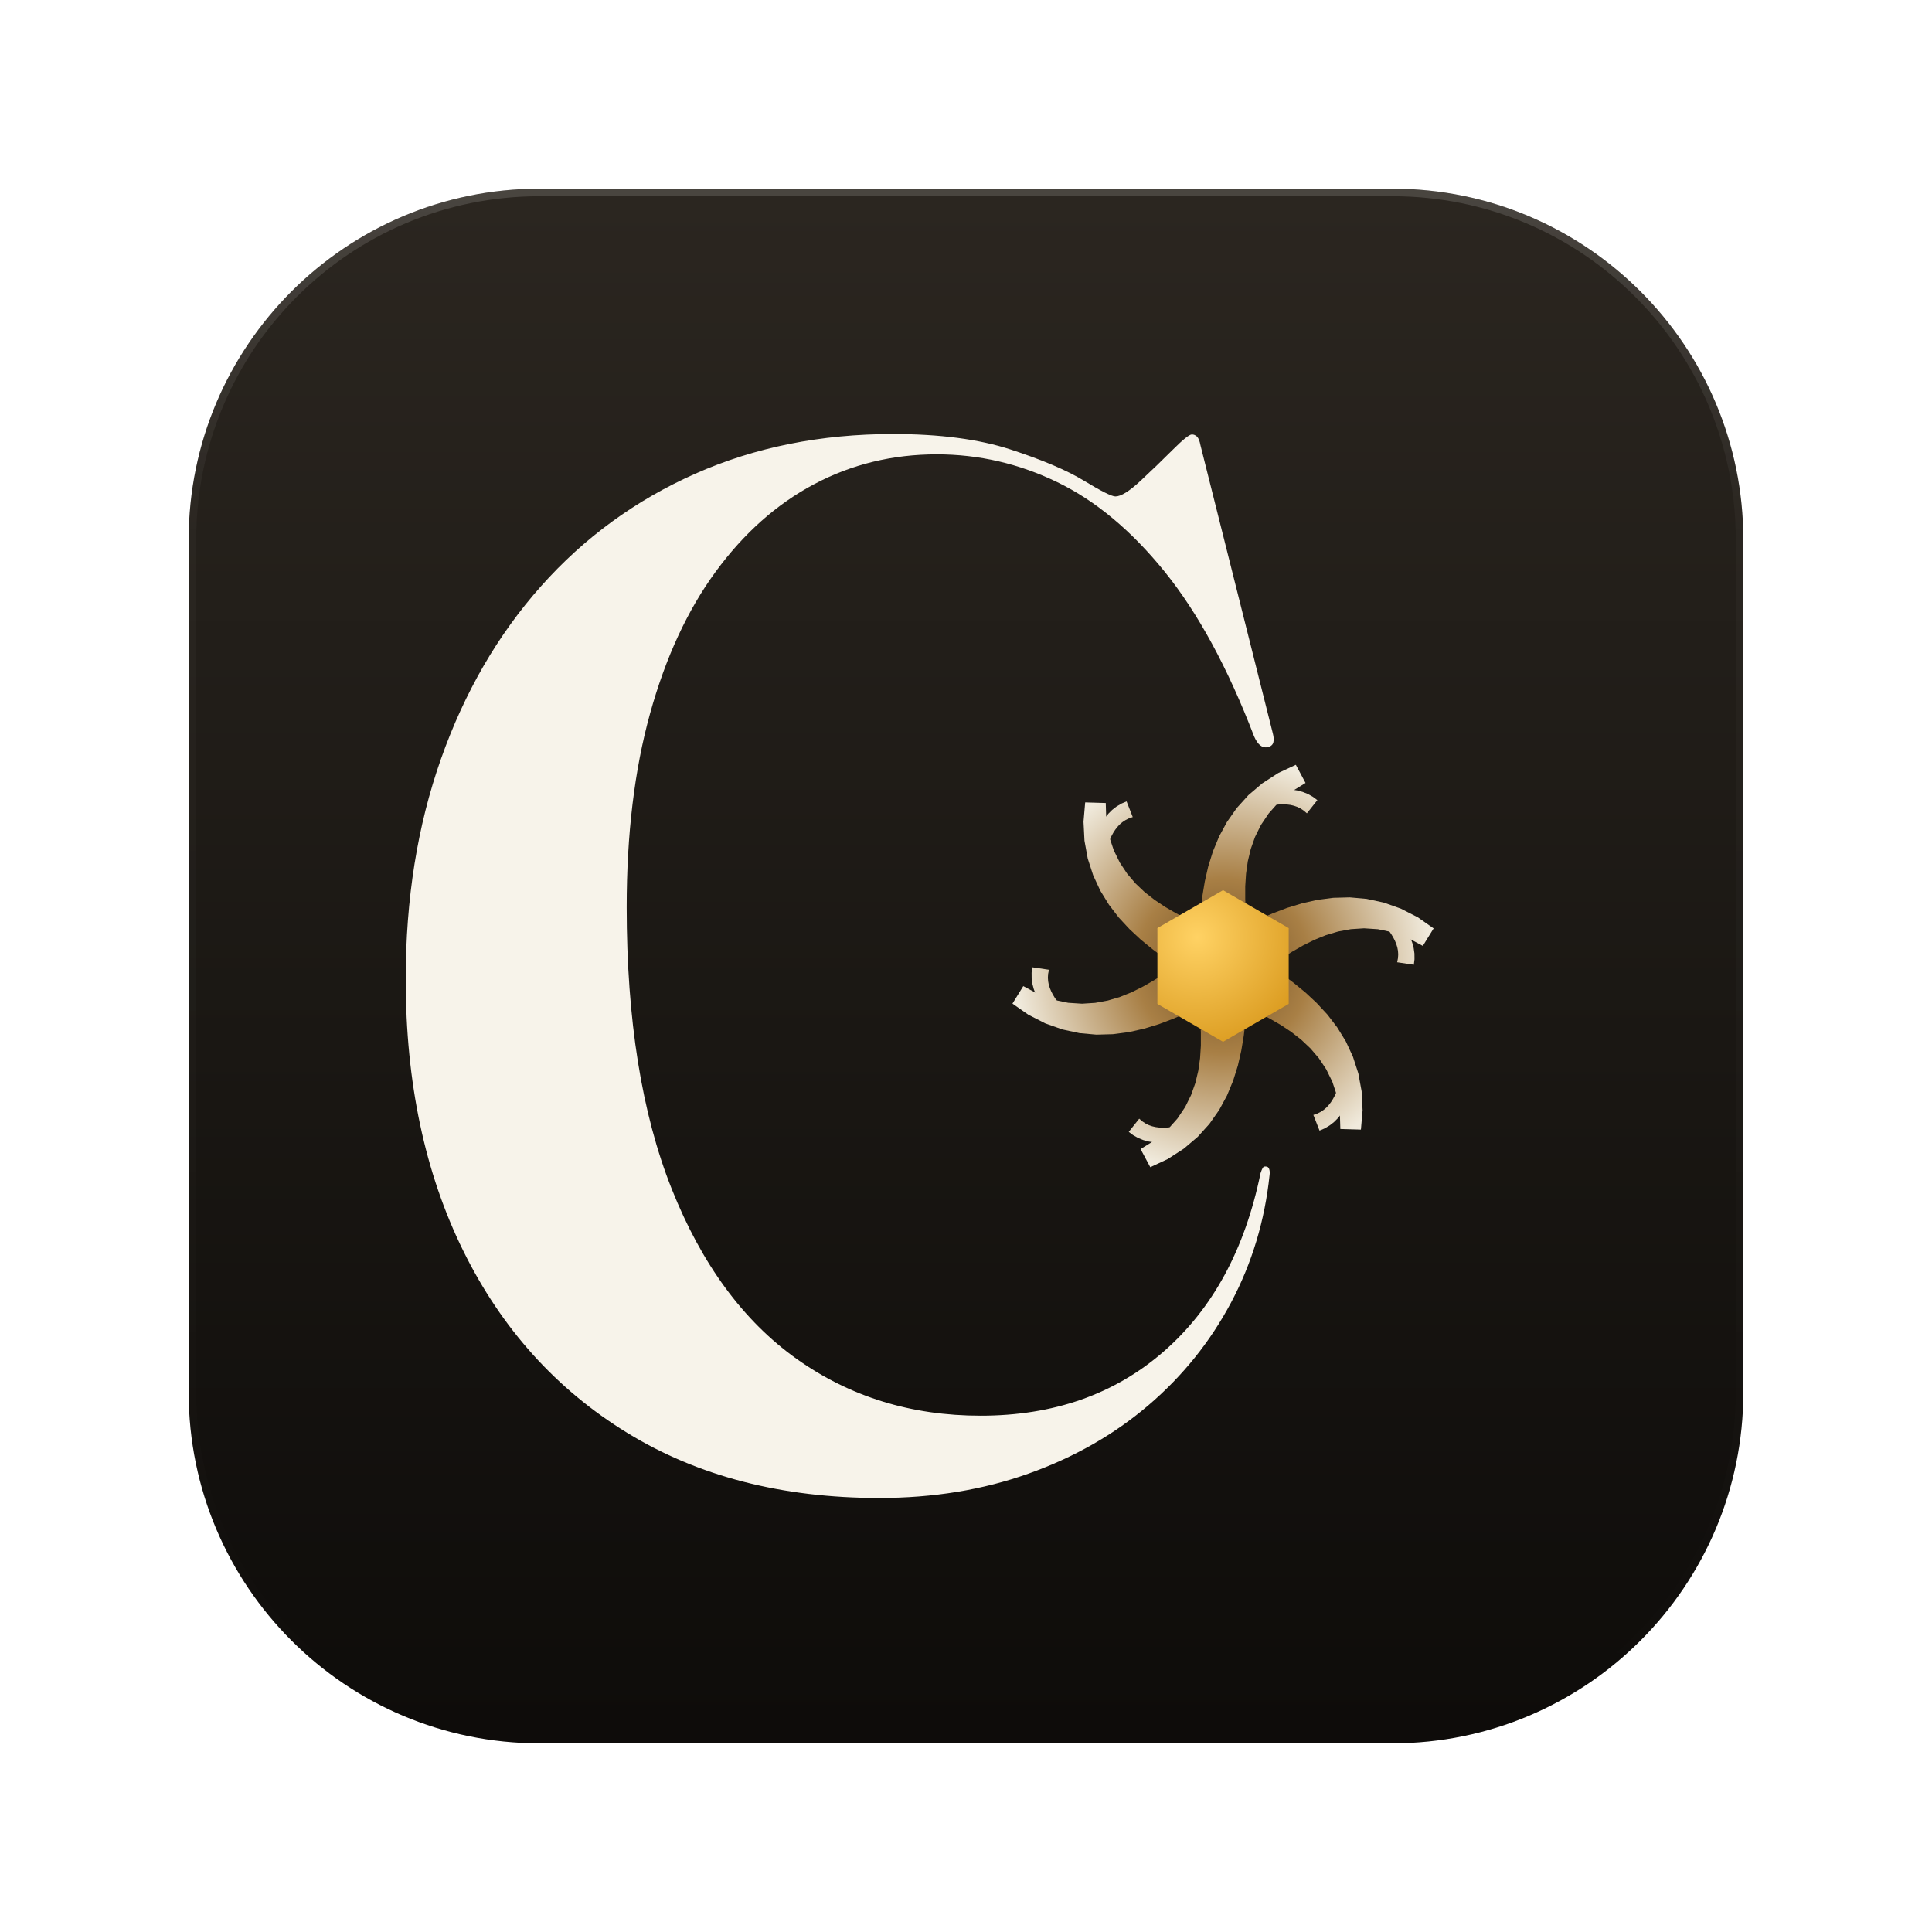
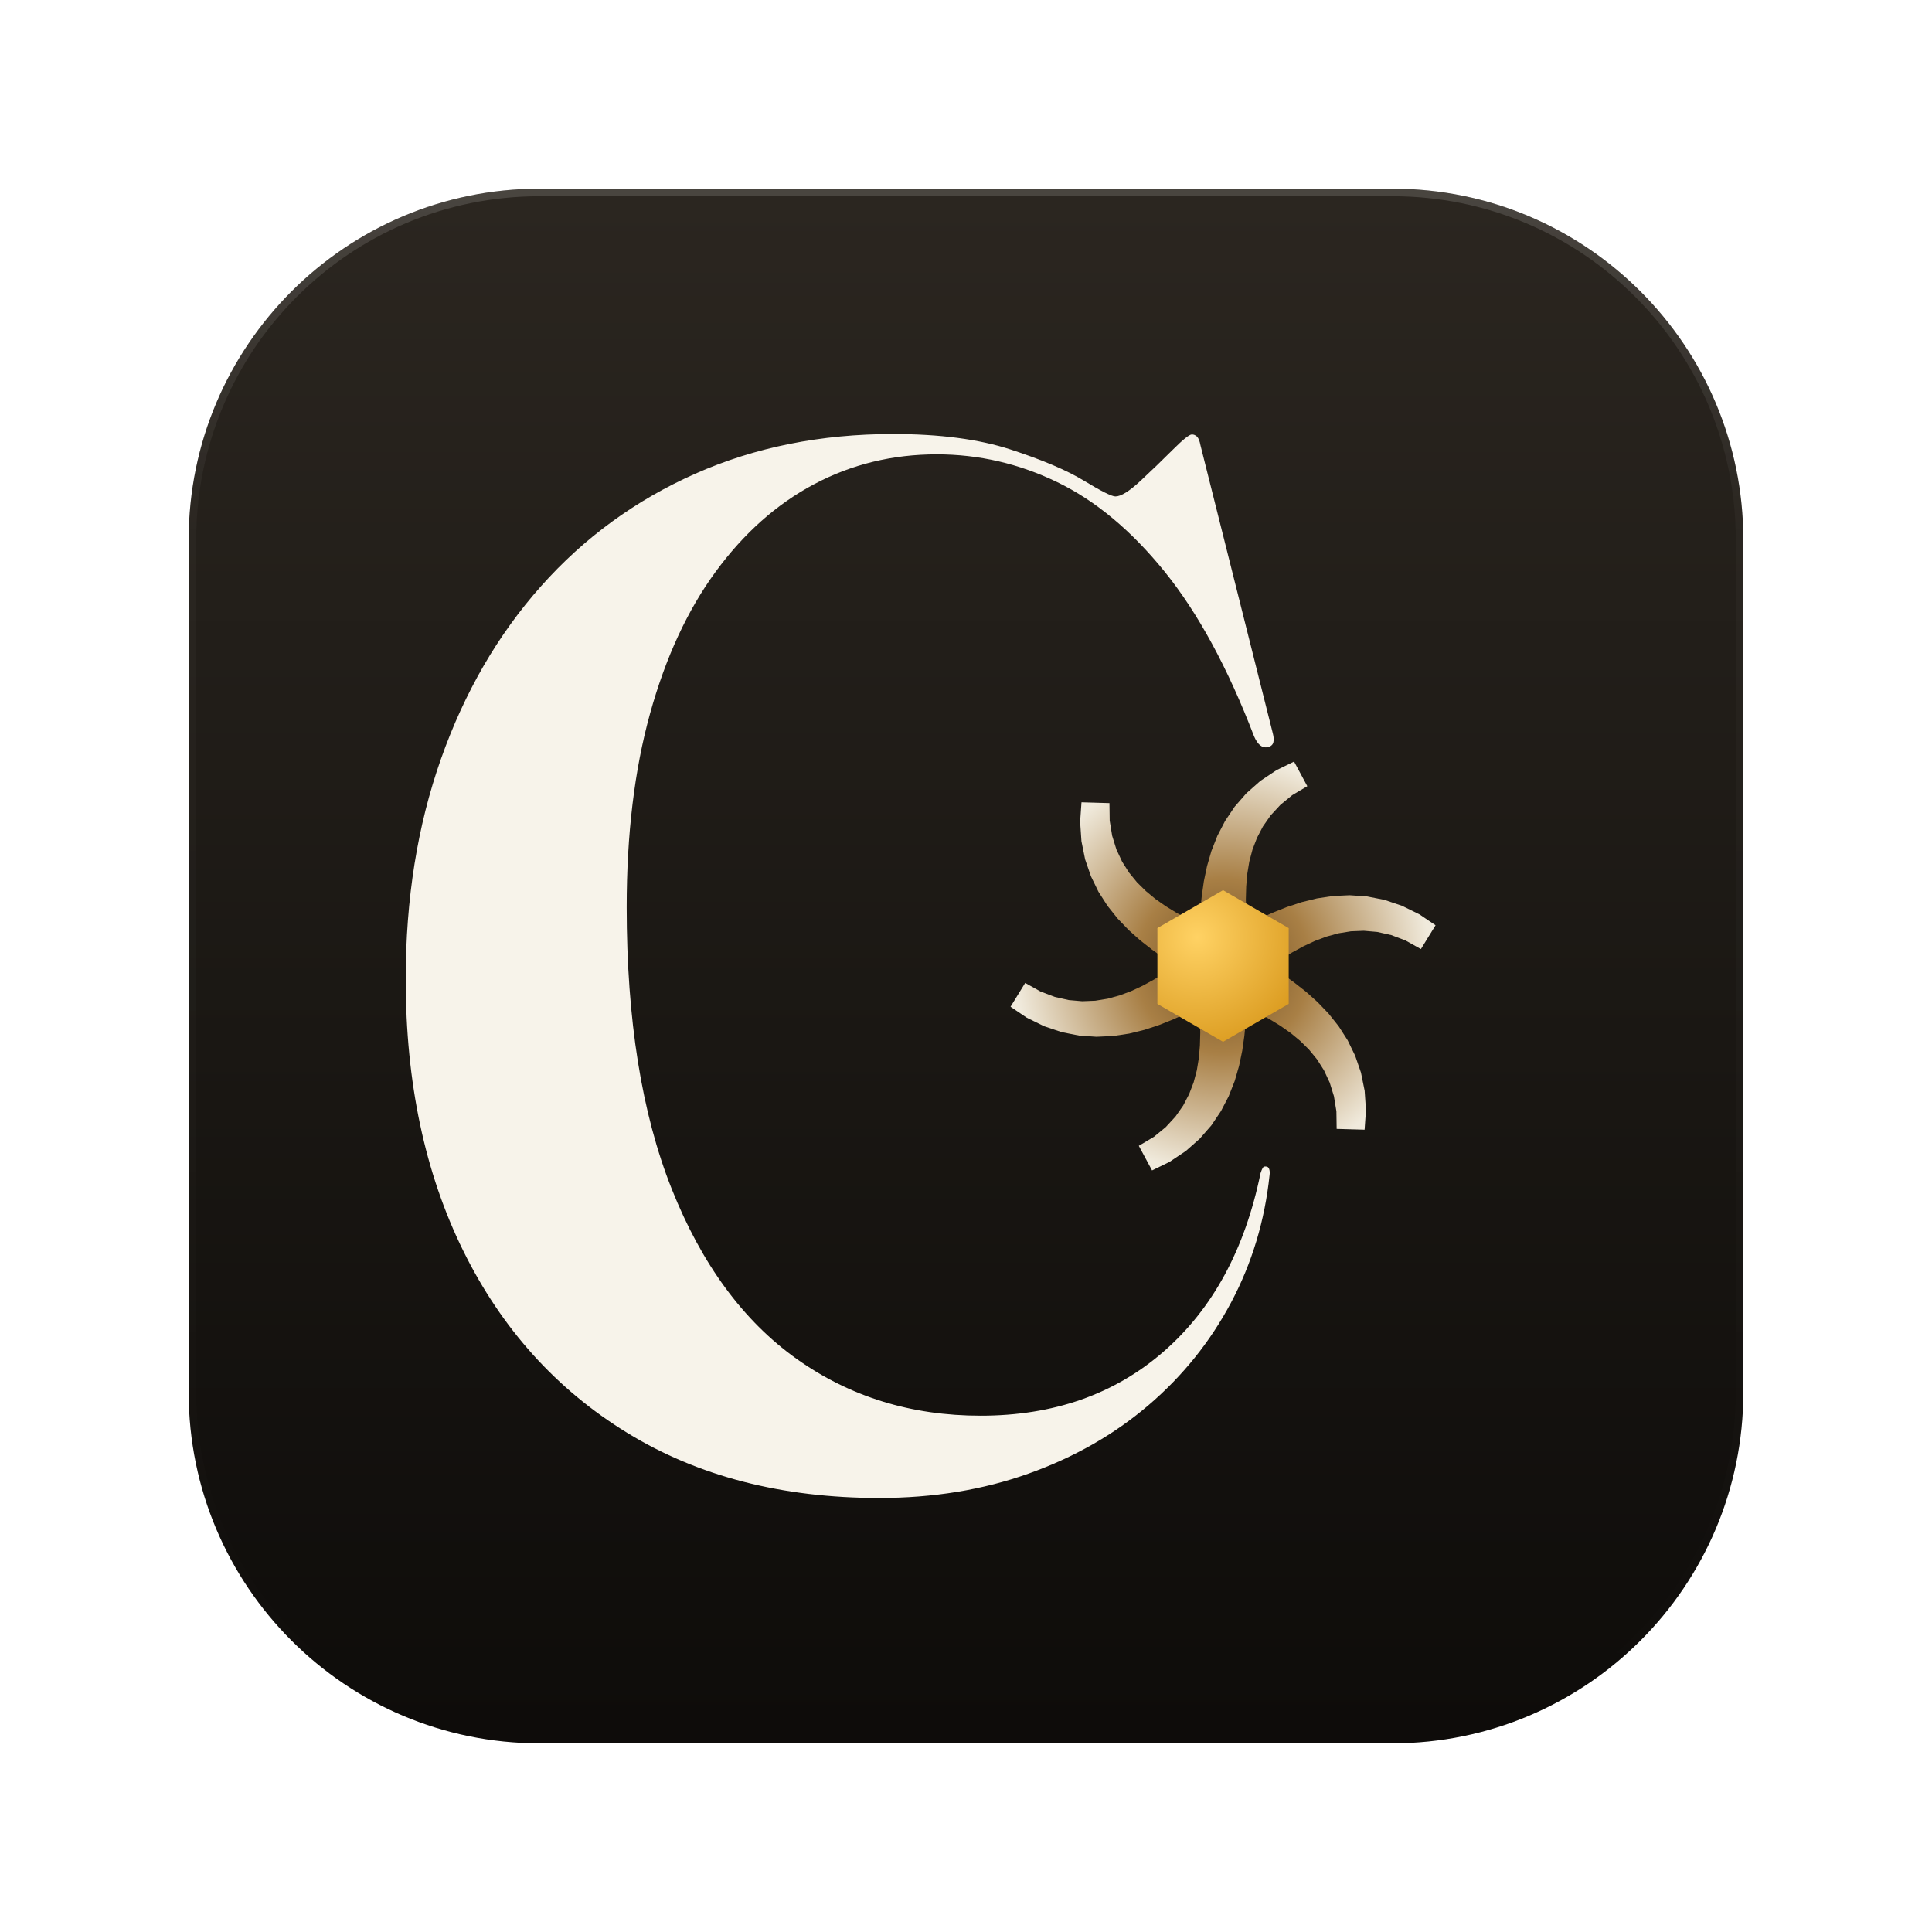
<svg xmlns="http://www.w3.org/2000/svg" viewBox="0 0 1024 1024">
  <defs>
    <linearGradient id="bg" x1="0" y1="0" x2="0" y2="1">
      <stop offset="0" stop-color="#2b2620" />
      <stop offset="0.55" stop-color="#1a1713" />
      <stop offset="1" stop-color="#0e0c0a" />
    </linearGradient>
    <linearGradient id="rim" x1="0" y1="0" x2="0" y2="1">
      <stop offset="0" stop-color="rgba(255,255,255,0.14)" />
      <stop offset="0.2" stop-color="rgba(255,255,255,0.03)" />
      <stop offset="1" stop-color="rgba(255,255,255,0)" />
    </linearGradient>
  </defs>
  <rect x="100" y="100" width="824" height="824" rx="186" fill="url(#bg)" />
  <rect x="102" y="102" width="820" height="820" rx="184" fill="none" stroke="url(#rim)" stroke-width="4" />
  <svg x="215.04" y="215.04" width="593.92" height="593.92" viewBox="0.00 0.00 105.32 100.00">
    <path transform="translate(-3.6814 97.9396) scale(0.068681)" fill="#f7f3ea" d="M1235.80 -412.20Q1226.00 -318.20 1183.10 -237.50Q1140.20 -156.80 1069.90 -96.80Q999.60 -36.80 906.00 -3.40Q812.40 30.00 701.60 30.00Q502.00 30.00 356.60 -59.20Q211.20 -148.40 132.40 -308.10Q53.60 -467.80 53.60 -680.00Q53.60 -844.80 101.90 -981.50Q150.20 -1118.20 238.80 -1217.80Q327.40 -1317.40 449.90 -1371.70Q572.40 -1426.00 720.40 -1426.00Q816.40 -1426.00 881.40 -1404.80Q946.40 -1383.60 981.80 -1362.10Q1017.20 -1340.60 1024.80 -1340.60Q1036.20 -1340.60 1059.00 -1361.80Q1081.80 -1383.00 1103.00 -1404.20Q1124.20 -1425.40 1129.40 -1425.40Q1133.60 -1425.40 1136.60 -1422.30Q1139.60 -1419.20 1141.20 -1410.60L1240.20 -1016.40Q1242.20 -1008.80 1240.90 -1003.90Q1239.60 -999.00 1233.20 -997.40Q1227.40 -996.40 1222.90 -1000.00Q1218.40 -1003.60 1214.60 -1012.20Q1160.60 -1153.00 1092.30 -1237.50Q1024.00 -1322.00 945.30 -1360.10Q866.60 -1398.20 780.40 -1398.20Q689.60 -1398.20 612.59 -1357.40Q535.59 -1316.60 477.69 -1237.50Q419.79 -1158.40 387.89 -1043.20Q355.99 -928.00 355.99 -778.60Q355.99 -547.80 417.59 -393.00Q479.19 -238.20 588.49 -160.40Q697.79 -82.60 840.40 -82.60Q989.80 -82.60 1090.50 -170.10Q1191.20 -257.60 1223.40 -414.40Q1225.00 -419.40 1226.40 -421.70Q1227.80 -424.00 1230.60 -423.60Q1234.00 -423.60 1235.20 -420.20Q1236.40 -416.80 1235.80 -412.20Z" />
    <svg x="48.32" y="21.50" width="57.00" height="57.00" viewBox="0 0 120 120">
      <defs>
        <radialGradient id="ic-hy" gradientUnits="userSpaceOnUse" cx="60" cy="60" r="41">
          <stop offset="0.10" stop-color="#7E5A2A" />
          <stop offset="0.42" stop-color="#A87F45" />
          <stop offset="1" stop-color="#F0EADC" />
        </radialGradient>
        <radialGradient id="ic-co" gradientUnits="userSpaceOnUse" cx="54.9" cy="54.3" r="23.25">
          <stop offset="0" stop-color="#FFD264" />
          <stop offset="1" stop-color="#DA9A1E" />
        </radialGradient>
      </defs>
-       <polygon points="64.70,52.05 64.50,49.37 64.39,46.78 64.39,44.24 64.55,41.74 64.90,39.28 65.48,36.85 66.33,34.46 67.49,32.11 69.02,29.83 70.95,27.65 73.33,25.63 76.32,23.78 74.40,20.19 70.93,21.81 67.76,23.86 65.02,26.19 62.70,28.76 60.77,31.51 59.22,34.37 58.00,37.32 57.07,40.29 56.39,43.27 55.90,46.22 55.55,49.13 55.30,51.95" fill="url(#ic-hy)" />
-       <polygon points="68.08,28.46 68.89,28.32 69.67,28.19 70.44,28.09 71.20,28.03 71.93,28.01 72.65,28.04 73.35,28.13 74.03,28.29 74.69,28.52 75.32,28.83 75.92,29.22 76.59,29.79 78.66,27.18 77.79,26.53 76.80,25.97 75.78,25.56 74.77,25.28 73.77,25.12 72.79,25.06 71.84,25.09 70.92,25.18 70.04,25.32 69.18,25.50 68.35,25.69 67.54,25.90" fill="url(#ic-hy)" />
-       <polygon points="69.24,60.09 71.46,58.59 73.64,57.19 75.84,55.93 78.09,54.81 80.39,53.88 82.79,53.17 85.29,52.71 87.90,52.54 90.64,52.72 93.49,53.31 96.43,54.36 99.53,56.02 101.67,52.56 98.54,50.37 95.18,48.65 91.79,47.45 88.40,46.72 85.06,46.42 81.80,46.51 78.64,46.92 75.60,47.61 72.68,48.50 69.88,49.56 67.19,50.71 64.62,51.91" fill="url(#ic-hy)" />
-       <polygon points="91.36,51.23 91.88,51.86 92.39,52.47 92.86,53.09 93.29,53.71 93.67,54.34 94.00,54.98 94.27,55.63 94.48,56.29 94.61,56.98 94.66,57.68 94.62,58.40 94.45,59.26 97.75,59.75 97.88,58.67 97.87,57.53 97.72,56.45 97.45,55.43 97.09,54.48 96.65,53.61 96.15,52.80 95.62,52.05 95.05,51.35 94.47,50.70 93.89,50.07 93.30,49.47" fill="url(#ic-hy)" />
-       <polygon points="64.54,68.05 66.96,69.22 69.25,70.41 71.45,71.68 73.53,73.07 75.49,74.60 77.31,76.32 78.96,78.25 80.41,80.43 81.62,82.89 82.54,85.65 83.10,88.72 83.21,92.25 87.28,92.37 87.61,88.56 87.42,84.79 86.77,81.25 85.70,77.95 84.29,74.91 82.58,72.13 80.65,69.61 78.53,67.32 76.30,65.24 73.98,63.34 71.64,61.58 69.32,59.95" fill="url(#ic-hy)" />
-       <polygon points="83.27,82.77 82.99,83.54 82.71,84.28 82.41,85.00 82.09,85.68 81.74,86.33 81.35,86.94 80.92,87.50 80.45,88.01 79.92,88.46 79.34,88.85 78.69,89.18 77.87,89.47 79.09,92.57 80.09,92.14 81.07,91.56 81.94,90.89 82.68,90.15 83.32,89.36 83.86,88.55 84.31,87.71 84.69,86.87 85.01,86.03 85.29,85.20 85.54,84.38 85.77,83.58" fill="url(#ic-hy)" />
-       <polygon points="55.30,67.95 55.50,70.63 55.61,73.22 55.61,75.76 55.45,78.26 55.10,80.72 54.52,83.15 53.67,85.54 52.51,87.89 50.98,90.17 49.05,92.35 46.67,94.37 43.68,96.22 45.60,99.81 49.07,98.19 52.24,96.14 54.98,93.81 57.30,91.24 59.23,88.49 60.78,85.63 62.00,82.68 62.93,79.71 63.61,76.73 64.10,73.78 64.45,70.87 64.70,68.05" fill="url(#ic-hy)" />
-       <polygon points="51.92,91.54 51.11,91.68 50.33,91.81 49.56,91.91 48.80,91.97 48.07,91.99 47.35,91.96 46.65,91.87 45.97,91.71 45.31,91.48 44.68,91.17 44.08,90.78 43.41,90.21 41.34,92.82 42.21,93.47 43.20,94.03 44.22,94.44 45.23,94.72 46.23,94.88 47.21,94.94 48.16,94.91 49.08,94.82 49.96,94.68 50.82,94.50 51.65,94.31 52.46,94.10" fill="url(#ic-hy)" />
-       <polygon points="50.76,59.91 48.54,61.41 46.36,62.81 44.16,64.07 41.91,65.19 39.61,66.12 37.21,66.83 34.71,67.29 32.10,67.46 29.36,67.28 26.51,66.69 23.57,65.64 20.47,63.98 18.33,67.44 21.46,69.63 24.82,71.35 28.21,72.55 31.60,73.28 34.94,73.58 38.20,73.49 41.36,73.08 44.40,72.39 47.32,71.50 50.12,70.44 52.81,69.29 55.38,68.09" fill="url(#ic-hy)" />
-       <polygon points="28.64,68.77 28.12,68.14 27.61,67.53 27.14,66.91 26.71,66.29 26.33,65.66 26.00,65.02 25.73,64.37 25.52,63.71 25.39,63.02 25.34,62.32 25.38,61.60 25.55,60.74 22.25,60.25 22.12,61.33 22.13,62.47 22.28,63.55 22.55,64.57 22.91,65.52 23.35,66.39 23.85,67.20 24.38,67.95 24.95,68.65 25.53,69.30 26.11,69.93 26.70,70.53" fill="url(#ic-hy)" />
-       <polygon points="55.46,51.95 53.04,50.78 50.75,49.59 48.55,48.32 46.47,46.93 44.51,45.40 42.69,43.68 41.04,41.75 39.59,39.57 38.38,37.11 37.46,34.35 36.90,31.28 36.79,27.75 32.72,27.63 32.39,31.44 32.58,35.21 33.23,38.75 34.30,42.05 35.71,45.09 37.42,47.87 39.35,50.39 41.47,52.68 43.70,54.76 46.02,56.66 48.36,58.42 50.68,60.05" fill="url(#ic-hy)" />
-       <polygon points="36.73,37.23 37.01,36.46 37.29,35.72 37.59,35.00 37.91,34.32 38.26,33.67 38.65,33.06 39.08,32.50 39.55,31.99 40.08,31.54 40.66,31.15 41.31,30.82 42.13,30.53 40.91,27.43 39.91,27.86 38.93,28.44 38.06,29.11 37.32,29.85 36.68,30.64 36.14,31.45 35.69,32.29 35.31,33.13 34.99,33.97 34.71,34.80 34.46,35.62 34.23,36.42" fill="url(#ic-hy)" />
+       <polygon points="64.70,52.05 64.57,49.37 64.51,46.79 64.58,44.26 64.79,41.79 65.19,39.36 65.82,36.98 66.71,34.66 67.89,32.39 69.42,30.20 71.34,28.12 73.68,26.20 76.67,24.42 74.05,19.55 70.57,21.25 67.37,23.39 64.62,25.82 62.30,28.48 60.40,31.31 58.88,34.24 57.70,37.23 56.83,40.24 56.20,43.25 55.78,46.21 55.49,49.13 55.30,51.95" fill="url(#ic-hy)" />
+       <polygon points="69.24,60.09 71.49,58.64 73.70,57.30 75.92,56.09 78.17,55.04 80.47,54.18 82.84,53.53 85.30,53.13 87.86,53.03 90.52,53.26 93.28,53.88 96.11,54.95 99.15,56.65 102.05,51.94 98.85,49.78 95.39,48.08 91.90,46.91 88.44,46.23 85.05,46.00 81.75,46.15 78.57,46.63 75.52,47.38 72.61,48.34 69.83,49.45 67.16,50.66 64.62,51.91" fill="url(#ic-hy)" />
+       <polygon points="64.54,68.05 66.92,69.27 69.19,70.51 71.34,71.83 73.37,73.25 75.27,74.82 77.02,76.55 78.60,78.48 79.97,80.64 81.10,83.06 81.94,85.76 82.43,88.75 82.48,92.23 88.01,92.39 88.28,88.53 88.02,84.69 87.29,81.09 86.14,77.75 84.65,74.69 82.87,71.91 80.87,69.40 78.69,67.13 76.41,65.09 74.05,63.24 71.67,61.53 69.32,59.95" fill="url(#ic-hy)" />
+       <polygon points="55.30,67.95 55.43,70.63 55.49,73.21 55.42,75.74 55.21,78.21 54.81,80.64 54.18,83.02 53.29,85.34 52.11,87.61 50.58,89.80 48.66,91.88 46.32,93.80 43.33,95.58 45.95,100.45 49.43,98.75 52.63,96.61 55.38,94.18 57.70,91.52 59.60,88.69 61.12,85.76 62.30,82.77 63.17,79.76 63.80,76.75 64.22,73.79 64.51,70.87 64.70,68.05" fill="url(#ic-hy)" />
+       <polygon points="50.76,59.91 48.51,61.36 46.30,62.70 44.08,63.91 41.83,64.96 39.53,65.82 37.16,66.47 34.70,66.87 32.14,66.97 29.48,66.74 26.72,66.12 23.89,65.05 20.85,63.35 17.95,68.06 21.15,70.22 24.61,71.92 28.10,73.09 31.56,73.77 34.95,74.00 38.25,73.85 41.43,73.37 44.48,72.62 47.39,71.66 50.17,70.55 52.84,69.34 55.38,68.09" fill="url(#ic-hy)" />
+       <polygon points="55.46,51.95 53.08,50.73 50.81,49.49 48.66,48.17 46.63,46.75 44.73,45.18 42.98,43.45 41.40,41.52 40.03,39.36 38.90,36.94 38.06,34.24 37.57,31.25 37.52,27.77 31.99,27.61 31.72,31.47 31.98,35.31 32.71,38.91 33.86,42.25 35.35,45.31 37.13,48.09 39.13,50.60 41.31,52.87 43.59,54.91 45.95,56.76 48.33,58.47 50.68,60.05" fill="url(#ic-hy)" />
      <polygon points="60.00,45.00 72.99,52.50 72.99,67.50 60.00,75.00 47.01,67.50 47.01,52.50" fill="url(#ic-co)" />
    </svg>
  </svg>
</svg>
